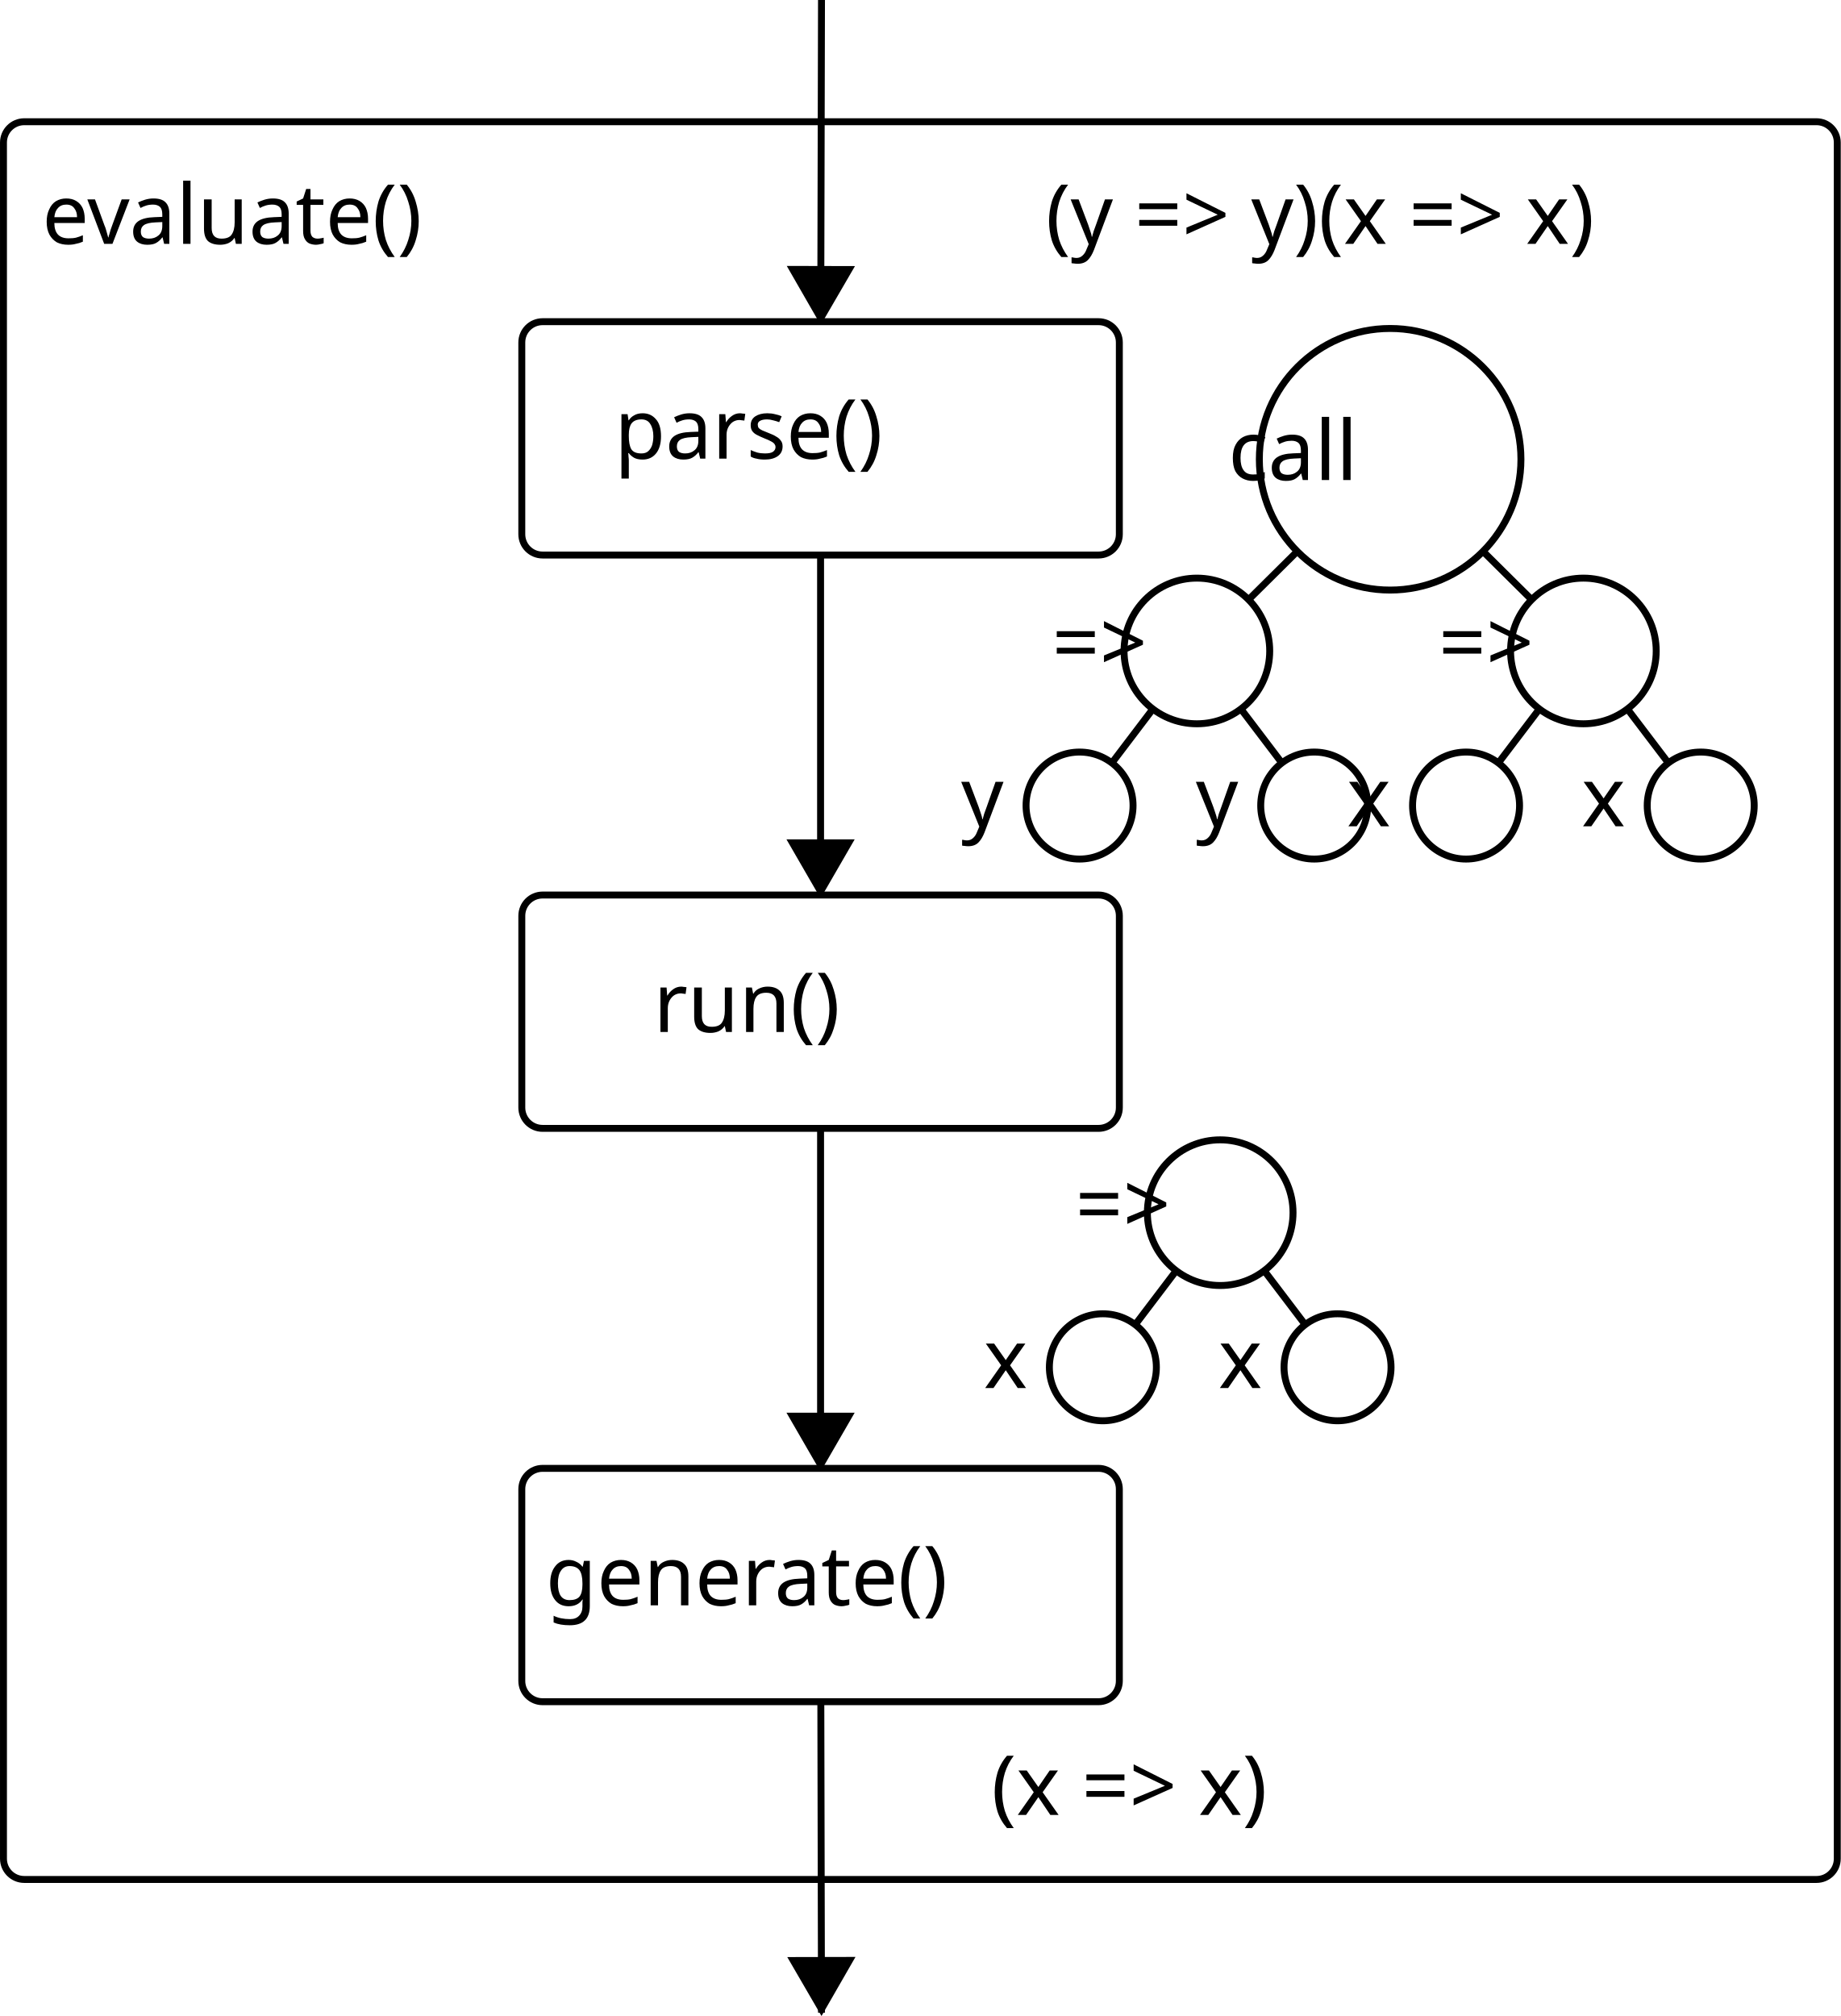
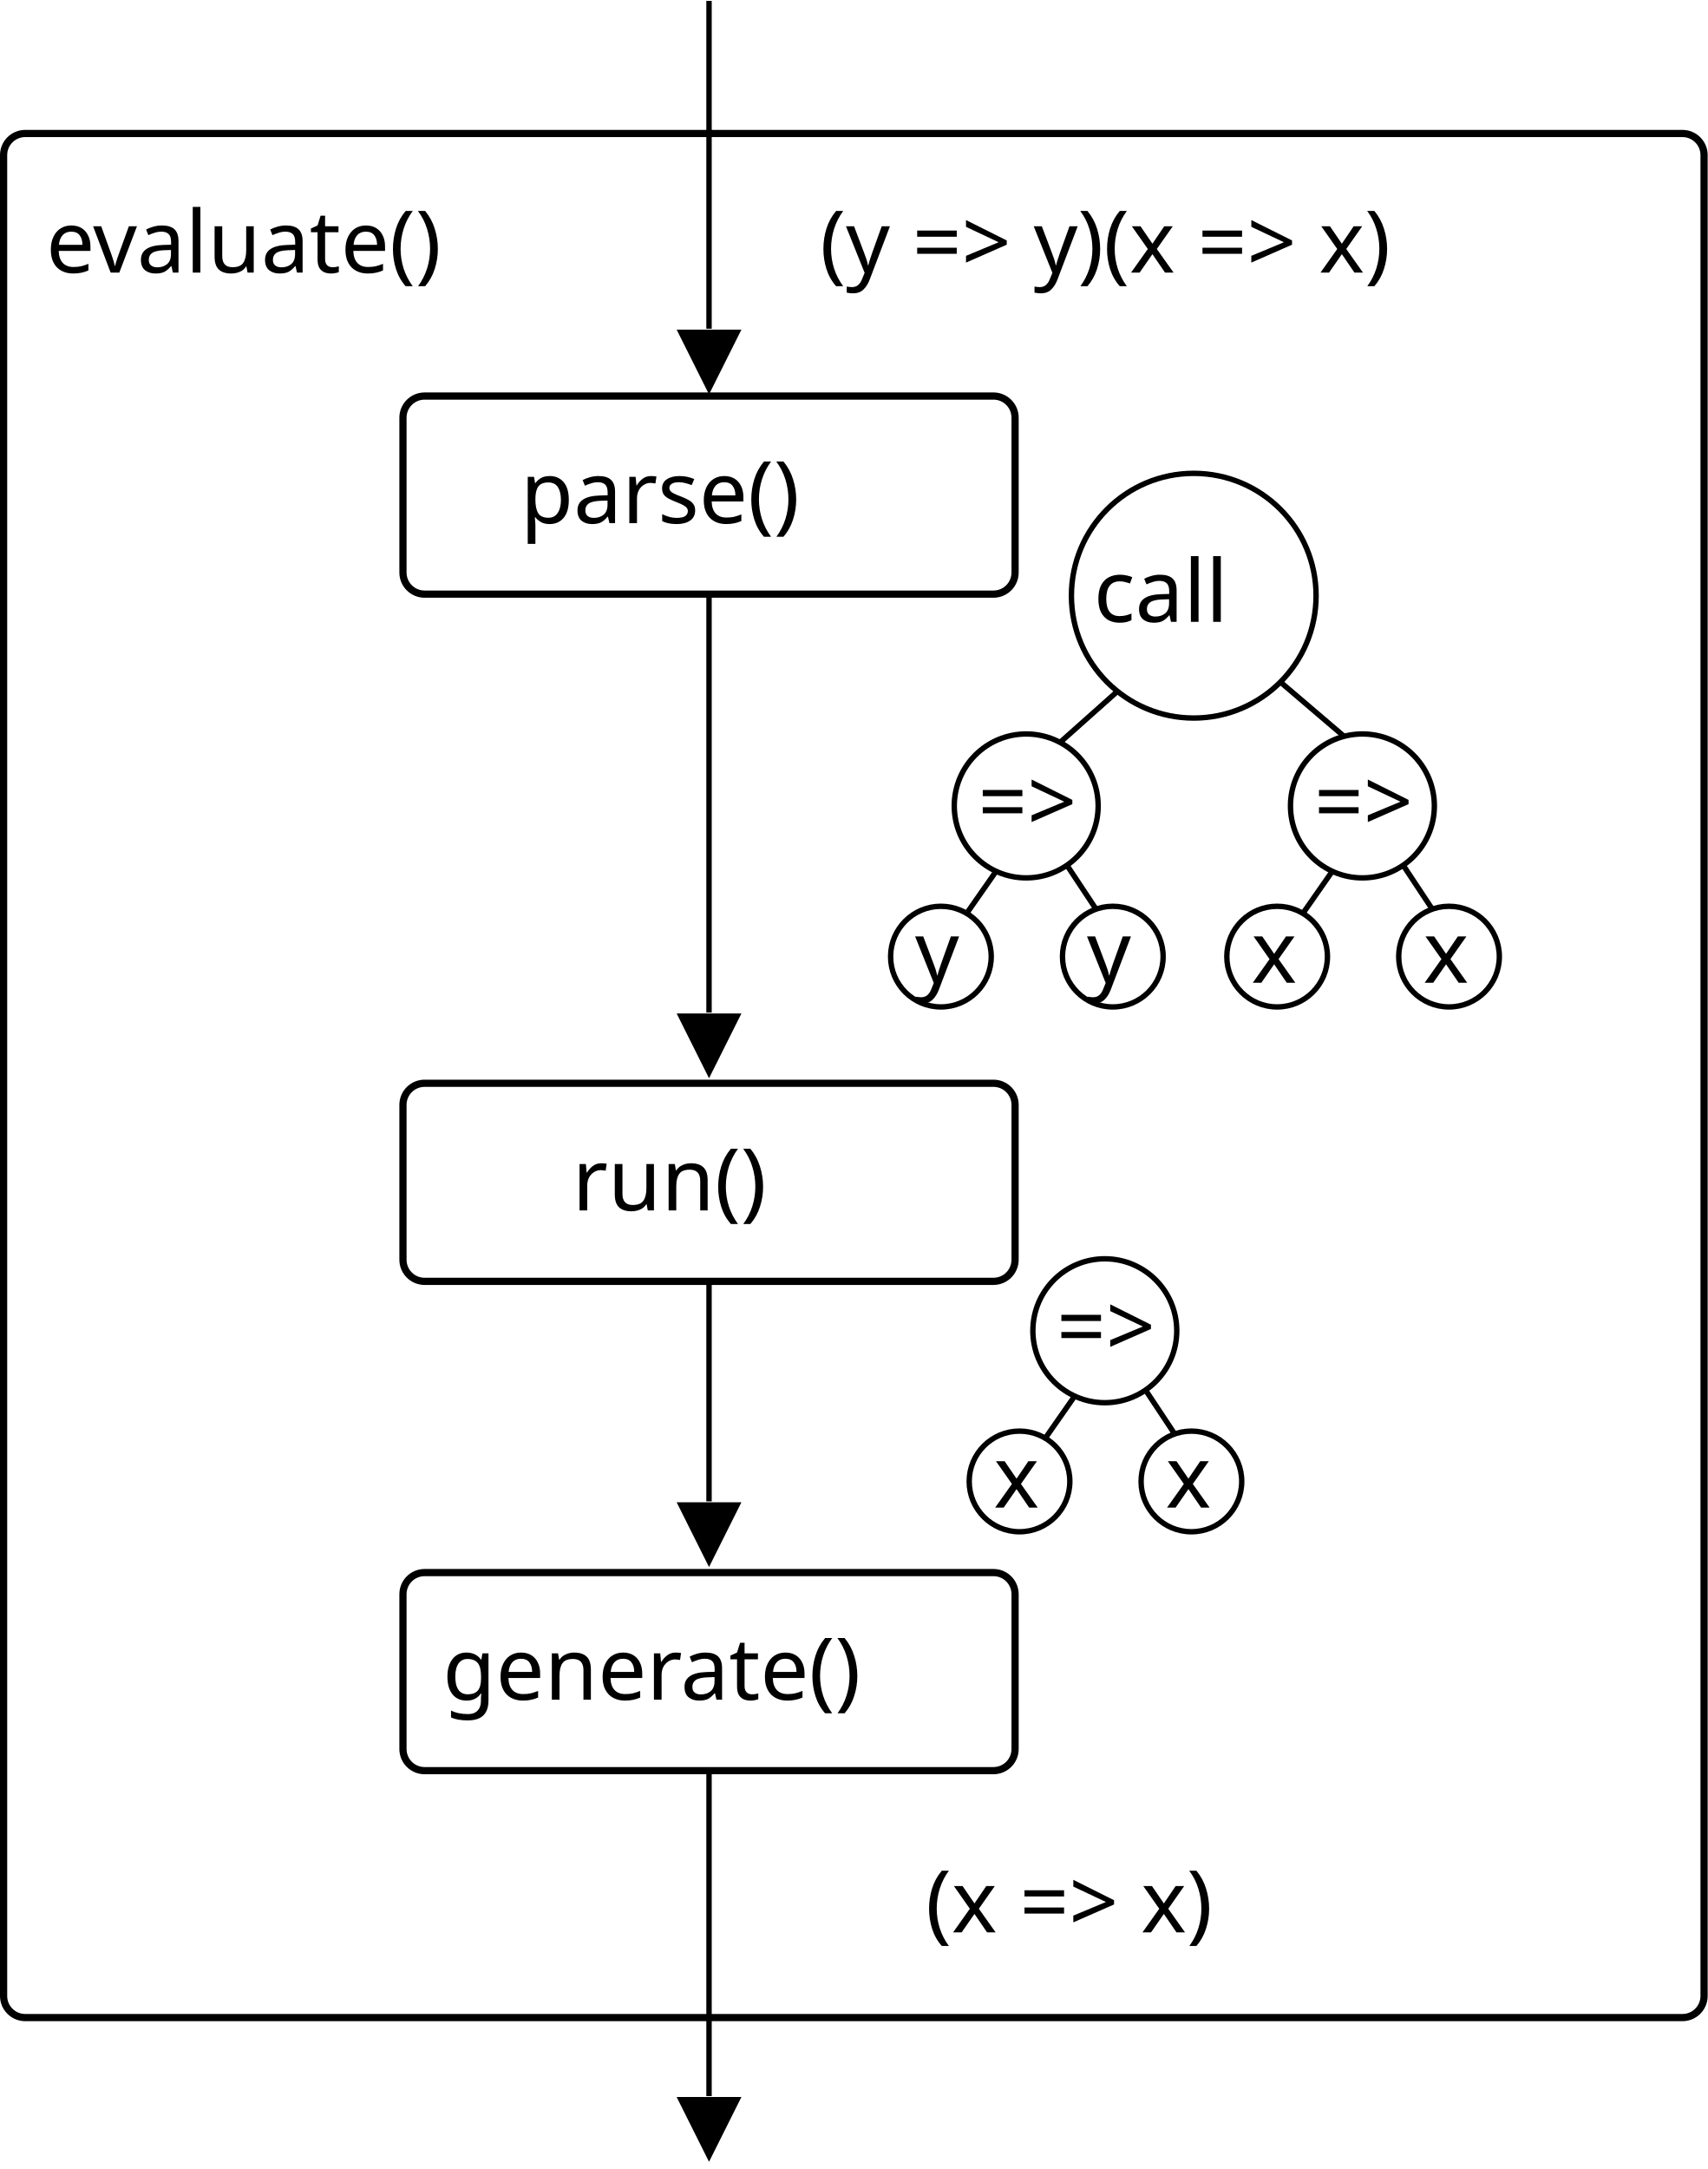
- <svg xmlns="http://www.w3.org/2000/svg" id="svg8" version="1.1" viewBox="0 0 93.796 102.726" height="102.726mm" width="93.796mm">
-   <defs id="defs2">
-     <marker style="overflow:visible" id="marker2402" refX="0" refY="0" orient="auto">
-       <path transform="matrix(0.8,0,0,0.8,-5.2,0)" style="fill:#000000;fill-opacity:1;fill-rule:evenodd;stroke:#000000;stroke-width:1pt;stroke-opacity:1" d="M 5.77,0 -2.88,5 V -5 Z" id="path2400" />
-     </marker>
-     <marker style="overflow:visible" id="marker2070" refX="0" refY="0" orient="auto">
-       <path transform="matrix(0.8,0,0,0.8,-5.2,0)" style="fill:#000000;fill-opacity:1;fill-rule:evenodd;stroke:#000000;stroke-width:1pt;stroke-opacity:1" d="M 5.77,0 -2.88,5 V -5 Z" id="path2068" />
-     </marker>
-     <marker style="overflow:visible" id="marker2030" refX="0" refY="0" orient="auto">
-       <path transform="matrix(0.8,0,0,0.8,-5.2,0)" style="fill:#000000;fill-opacity:1;fill-rule:evenodd;stroke:#000000;stroke-width:1pt;stroke-opacity:1" d="M 5.77,0 -2.88,5 V -5 Z" id="path2028" />
-     </marker>
-     <marker orient="auto" refY="0" refX="0" id="marker1183" style="overflow:visible">
-       <path id="path1181" d="M 5.77,0 -2.88,5 V -5 Z" style="fill:#000000;fill-opacity:1;fill-rule:evenodd;stroke:#000000;stroke-width:1pt;stroke-opacity:1" transform="matrix(0.8,0,0,0.8,-5.2,0)" />
-     </marker>
-   </defs>
-   <g transform="translate(-25.32416,-93.51236)" id="layer1">
-     <g transform="translate(2.025877)" id="g1504" style="stroke-width:0.353;stroke-miterlimit:4;stroke-dasharray:none">
-       <text highlight="ts" id="text1483" y="116.882" x="65.299" style="font-style:normal;font-variant:normal;font-weight:normal;font-stretch:normal;font-size:4.233px;line-height:1.25;font-family:'PT Mono';-inkscape-font-specification:'PT Mono, Normal';font-variant-ligatures:normal;font-variant-caps:normal;font-variant-numeric:normal;font-variant-east-asian:normal;text-align:center;text-anchor:middle;fill:#000000;fill-opacity:1;stroke:none;stroke-width:0.353;stroke-miterlimit:4;stroke-dasharray:none" xml:space="preserve">
-         <tspan style="font-style:normal;font-variant:normal;font-weight:normal;font-stretch:normal;font-size:4.233px;font-family:'PT Mono';-inkscape-font-specification:'PT Mono, Normal';font-variant-ligatures:normal;font-variant-caps:normal;font-variant-numeric:normal;font-variant-east-asian:normal;text-align:center;text-anchor:middle;stroke-width:0.353;stroke-miterlimit:4;stroke-dasharray:none" y="116.882" x="65.299" id="tspan1481">parse()</tspan>
-       </text>
-       <rect rx="1.058" style="fill:none;stroke:#000000;stroke-width:0.353;stroke-miterlimit:4;stroke-dasharray:none;stroke-opacity:1" y="109.904" x="49.887" height="11.89" width="30.448" id="rect1499" ry="1.058" />
+ <svg xmlns="http://www.w3.org/2000/svg" style="isolation:isolate" viewBox="565.255 317.421 237.243 301.28" width="237.243pt" height="301.28pt">
+   <g id="Group">
+     <text transform="matrix(1,0,0,1,626.758,553.513)" id="highlight=ts" style="font-family:'PT Mono';font-weight:400;font-size:12px;font-style:normal;fill:#000000;stroke:none;">generate()</text>
+     <path d="M 624.238 535.856 L 703.278 535.856 C 704.933 535.856 706.278 537.201 706.278 538.856 L 706.278 560.369 C 706.278 562.025 704.933 563.369 703.278 563.369 L 624.238 563.369 C 622.583 563.369 621.238 562.025 621.238 560.369 L 621.238 538.856 C 621.238 537.201 622.583 535.856 624.238 535.856 Z" style="fill:none;stroke:#000000;stroke-width:1;stroke-linecap:square;stroke-miterlimit:2;" />
+   </g>
+   <g id="Group">
+     <text transform="matrix(1,0,0,1,644.758,485.548)" id="highlight=ts" style="font-family:'PT Mono';font-weight:400;font-size:12px;font-style:normal;fill:#000000;stroke:none;">run()</text>
+     <path d="M 624.238 467.891 L 703.278 467.891 C 704.933 467.891 706.278 469.236 706.278 470.891 L 706.278 492.404 C 706.278 494.06 704.933 495.404 703.278 495.404 L 624.238 495.404 C 622.583 495.404 621.238 494.06 621.238 492.404 L 621.238 470.891 C 621.238 469.236 622.583 467.891 624.238 467.891 Z" style="fill:none;stroke:#000000;stroke-width:1;stroke-linecap:square;stroke-miterlimit:2;" />
+   </g>
+   <g id="Group">
+     <text transform="matrix(1,0,0,1,637.558,390.091)" id="highlight=ts" style="font-family:'PT Mono';font-weight:400;font-size:12px;font-style:normal;fill:#000000;stroke:none;">parse()</text>
+     <path d="M 624.238 372.434 L 703.278 372.434 C 704.933 372.434 706.278 373.779 706.278 375.434 L 706.278 396.947 C 706.278 398.603 704.933 399.947 703.278 399.947 L 624.238 399.947 C 622.583 399.947 621.238 398.603 621.238 396.947 L 621.238 375.434 C 621.238 373.779 622.583 372.434 624.238 372.434 Z" style="fill:none;stroke:#000000;stroke-width:1;stroke-linecap:square;stroke-miterlimit:2;" />
+   </g>
+   <line x1="663.758" y1="317.921" x2="663.758" y2="362.706" id="Path" vector-effect="non-scaling-stroke" stroke-width="1" stroke="rgb(0,0,0)" stroke-linejoin="miter" stroke-linecap="square" stroke-miterlimit="3" />
+   <path d=" M 659.258 363.206 L 663.758 372.206 L 668.258 363.206 Z " fill="rgb(0,0,0)" stroke="none" />
+   <line x1="663.758" y1="400.568" x2="663.758" y2="457.694" id="Path" vector-effect="non-scaling-stroke" stroke-width="1" stroke="rgb(0,0,0)" stroke-linejoin="miter" stroke-linecap="square" stroke-miterlimit="3" />
+   <path d=" M 659.258 458.194 L 663.758 467.194 L 668.258 458.194 Z " fill="rgb(0,0,0)" stroke="none" />
+   <line x1="663.758" y1="495.404" x2="663.758" y2="525.589" id="Path" vector-effect="non-scaling-stroke" stroke-width="1" stroke="rgb(0,0,0)" stroke-linejoin="miter" stroke-linecap="square" stroke-miterlimit="3" />
+   <path d=" M 659.258 526.089 L 663.758 535.089 L 668.258 526.089 Z " fill="rgb(0,0,0)" stroke="none" />
+   <line x1="663.758" y1="563.84" x2="663.758" y2="608.202" id="Path" vector-effect="non-scaling-stroke" stroke-width="1" stroke="rgb(0,0,0)" stroke-linejoin="miter" stroke-linecap="square" stroke-miterlimit="3" />
+   <path d=" M 659.258 608.702 L 663.758 617.702 L 668.258 608.702 Z " fill="rgb(0,0,0)" stroke="none" />
+   <g id="Group">
+     <text transform="matrix(1,0,0,1,571.662,355.287)" id="highlight=ts" style="font-family:'PT Mono';font-weight:400;font-size:12px;font-style:normal;fill:#000000;stroke:none;">evaluate()</text>
+     <path d="M 568.755 335.964 L 798.997 335.964 C 800.653 335.964 801.997 337.308 801.997 338.964 L 801.997 594.668 C 801.997 596.324 800.653 597.668 798.997 597.668 L 568.755 597.668 C 567.099 597.668 565.755 596.324 565.755 594.668 L 565.755 338.964 C 565.755 337.308 567.099 335.964 568.755 335.964 Z" style="fill:none;stroke:#000000;stroke-width:1;stroke-linecap:square;stroke-miterlimit:2;" />
+   </g>
+   <text transform="matrix(1,0,0,1,679.164,355.287)" id="highlight=js" style="font-family:'PT Mono';font-weight:400;font-size:12px;font-style:normal;fill:#000000;stroke:none;">(y =&gt; y)(x =&gt; x)</text>
+   <text transform="matrix(1,0,0,1,693.846,585.832)" id="highlight=js" style="font-family:'PT Mono';font-weight:400;font-size:12px;font-style:normal;fill:#000000;stroke:none;">(x =&gt; x)</text>
+   <g id="Group">
+     <g id="Group">
+       <text transform="matrix(1,0,0,1,703.294,526.827)" id="highlight=js" style="font-family:'PT Mono';font-weight:400;font-size:12px;font-style:normal;fill:#000000;stroke:none;">x</text>
+       <circle vector-effect="non-scaling-stroke" cx="706.894" cy="523.197" r="6.99" id="Ellipse" fill="none" stroke-width="1" stroke="rgb(0,0,0)" stroke-linejoin="miter" stroke-linecap="square" stroke-miterlimit="3" />
    </g>
-     <text highlight="ts" id="text12" y="105.936" x="39.905" style="font-style:normal;font-variant:normal;font-weight:normal;font-stretch:normal;font-size:4.233px;line-height:1.25;font-family:'PT Mono';-inkscape-font-specification:'PT Mono, Normal';font-variant-ligatures:normal;font-variant-caps:normal;font-variant-numeric:normal;font-variant-east-asian:normal;text-align:center;text-anchor:middle;fill:#000000;fill-opacity:1;stroke:none;stroke-width:0.265" xml:space="preserve">
-       <tspan style="font-style:normal;font-variant:normal;font-weight:normal;font-stretch:normal;font-size:4.233px;font-family:'PT Mono';-inkscape-font-specification:'PT Mono, Normal';font-variant-ligatures:normal;font-variant-caps:normal;font-variant-numeric:normal;font-variant-east-asian:normal;text-align:center;text-anchor:middle;stroke-width:0.265" y="105.936" x="39.905" id="tspan10">evaluate()</tspan>
-     </text>
-     <rect rx="1.058" style="fill:none;stroke:#000000;stroke-width:0.353;stroke-miterlimit:4;stroke-dasharray:none;stroke-opacity:1" y="99.715" x="25.501" height="89.566" width="93.443" id="rect14" ry="1.058" />
-     <text highlight="js" xml:space="preserve" style="font-style:normal;font-variant:normal;font-weight:normal;font-stretch:normal;font-size:4.233px;line-height:1.25;font-family:'PT Mono';-inkscape-font-specification:'PT Mono, Normal';font-variant-ligatures:normal;font-variant-caps:normal;font-variant-numeric:normal;font-variant-east-asian:normal;text-align:center;text-anchor:middle;fill:#000000;fill-opacity:1;stroke:none;stroke-width:0.265" x="95.342" y="105.936" id="text1473">
-       <tspan id="tspan1471" x="95.342" y="105.936" style="font-style:normal;font-variant:normal;font-weight:normal;font-stretch:normal;font-size:4.233px;font-family:'PT Mono';-inkscape-font-specification:'PT Mono, Normal';font-variant-ligatures:normal;font-variant-caps:normal;font-variant-numeric:normal;font-variant-east-asian:normal;text-align:center;text-anchor:middle;stroke-width:0.265">(y =&gt; y)(x =&gt; x)</tspan>
-     </text>
-     <g transform="translate(-2.532347,7.023143)" id="g1514" style="stroke-width:0.353;stroke-miterlimit:4;stroke-dasharray:none">
-       <rect rx="1.058" style="fill:none;stroke:#000000;stroke-width:0.353;stroke-miterlimit:4;stroke-dasharray:none;stroke-opacity:1" y="161.31" x="54.445" height="11.89" width="30.448" id="rect1491" ry="1.058" />
-       <text highlight="ts" id="text1495" y="168.288" x="69.755" style="font-style:normal;font-variant:normal;font-weight:normal;font-stretch:normal;font-size:4.233px;line-height:1.25;font-family:'PT Mono';-inkscape-font-specification:'PT Mono, Normal';font-variant-ligatures:normal;font-variant-caps:normal;font-variant-numeric:normal;font-variant-east-asian:normal;text-align:center;text-anchor:middle;fill:#000000;fill-opacity:1;stroke:none;stroke-width:0.353;stroke-miterlimit:4;stroke-dasharray:none" xml:space="preserve">
-         <tspan style="font-style:normal;font-variant:normal;font-weight:normal;font-stretch:normal;font-size:4.233px;font-family:'PT Mono';-inkscape-font-specification:'PT Mono, Normal';font-variant-ligatures:normal;font-variant-caps:normal;font-variant-numeric:normal;font-variant-east-asian:normal;text-align:center;text-anchor:middle;stroke-width:0.353;stroke-miterlimit:4;stroke-dasharray:none" y="168.288" x="69.755" id="tspan1493">generate()</tspan>
-       </text>
+     <g id="Group">
+       <text transform="matrix(1,0,0,1,712.039,505.895)" id="highlight=js" style="font-family:'PT Mono';font-weight:400;font-size:12px;font-style:normal;fill:#000000;stroke:none;">=&gt;</text>
+       <circle vector-effect="non-scaling-stroke" cx="718.744" cy="502.265" r="9.995" id="Ellipse" fill="none" stroke-width="1" stroke="rgb(0,0,0)" stroke-linejoin="miter" stroke-linecap="square" stroke-miterlimit="3" />
    </g>
-     <g transform="translate(2.532347,5.410836)" id="g1509" style="stroke-width:0.353;stroke-miterlimit:4;stroke-dasharray:none">
-       <text xml:space="preserve" style="font-style:normal;font-variant:normal;font-weight:normal;font-stretch:normal;font-size:4.233px;line-height:1.25;font-family:'PT Mono';-inkscape-font-specification:'PT Mono, Normal';font-variant-ligatures:normal;font-variant-caps:normal;font-variant-numeric:normal;font-variant-east-asian:normal;text-align:center;text-anchor:middle;fill:#000000;fill-opacity:1;stroke:none;stroke-width:0.353;stroke-miterlimit:4;stroke-dasharray:none" x="64.697" y="140.686" id="text1489" highlight="ts">
-         <tspan id="tspan1487" x="64.697" y="140.686" style="font-style:normal;font-variant:normal;font-weight:normal;font-stretch:normal;font-size:4.233px;font-family:'PT Mono';-inkscape-font-specification:'PT Mono, Normal';font-variant-ligatures:normal;font-variant-caps:normal;font-variant-numeric:normal;font-variant-east-asian:normal;text-align:center;text-anchor:middle;stroke-width:0.353;stroke-miterlimit:4;stroke-dasharray:none">run()</tspan>
-       </text>
-       <rect id="rect1497" width="30.448" height="11.89" x="49.381" y="133.708" style="fill:none;stroke:#000000;stroke-width:0.353;stroke-miterlimit:4;stroke-dasharray:none;stroke-opacity:1" rx="1.058" ry="1.058" />
+     <g id="Group">
+       <text transform="matrix(1,0,0,1,727.174,526.827)" id="highlight=js" style="font-family:'PT Mono';font-weight:400;font-size:12px;font-style:normal;fill:#000000;stroke:none;">x</text>
+       <circle vector-effect="non-scaling-stroke" cx="730.774" cy="523.197" r="6.99" id="Ellipse" fill="none" stroke-width="1" stroke="rgb(0,0,0)" stroke-linejoin="miter" stroke-linecap="square" stroke-miterlimit="3" />
    </g>
-     <path id="path1524" d="m 67.184,93.513 -0.039,16.391" style="fill:none;fill-rule:evenodd;stroke:#000000;stroke-width:0.353;stroke-linecap:butt;stroke-linejoin:miter;stroke-miterlimit:4;stroke-dasharray:none;stroke-opacity:1;marker-end:url(#marker2070)" />
-     <path id="path1526" d="m 67.137,121.794 v 17.325" style="fill:none;fill-rule:evenodd;stroke:#000000;stroke-width:0.353;stroke-linecap:butt;stroke-linejoin:miter;stroke-miterlimit:4;stroke-dasharray:none;stroke-opacity:1;marker-end:url(#marker2030)" />
-     <path id="path1528" d="m 67.137,151.009 v 17.325" style="fill:none;fill-rule:evenodd;stroke:#000000;stroke-width:0.353;stroke-linecap:butt;stroke-linejoin:miter;stroke-miterlimit:4;stroke-dasharray:none;stroke-opacity:1;marker-end:url(#marker1183)" />
-     <path id="path1530" d="m 67.15,180.224 0.034,15.845" style="fill:none;fill-rule:evenodd;stroke:#000000;stroke-width:0.353;stroke-linecap:butt;stroke-linejoin:miter;stroke-miterlimit:4;stroke-dasharray:none;stroke-opacity:1;marker-end:url(#marker2402)" />
-     <text id="text2398" y="185.99" x="85.622" style="font-style:normal;font-variant:normal;font-weight:normal;font-stretch:normal;font-size:4.233px;line-height:1.25;font-family:'PT Mono';-inkscape-font-specification:'PT Mono, Normal';font-variant-ligatures:normal;font-variant-caps:normal;font-variant-numeric:normal;font-variant-east-asian:normal;text-align:center;text-anchor:middle;fill:#000000;fill-opacity:1;stroke:none;stroke-width:0.265" xml:space="preserve" highlight="js">
-       <tspan style="font-style:normal;font-variant:normal;font-weight:normal;font-stretch:normal;font-size:4.233px;font-family:'PT Mono';-inkscape-font-specification:'PT Mono, Normal';font-variant-ligatures:normal;font-variant-caps:normal;font-variant-numeric:normal;font-variant-east-asian:normal;text-align:center;text-anchor:middle;stroke-width:0.265" y="185.99" x="85.622" id="tspan2396">(x =&gt; x)</tspan>
-     </text>
-     <g id="g2682" transform="translate(-33.18538,11.02294)">
-       <g id="g2451">
-         <circle style="fill:none;stroke:#000000;stroke-width:0.353;stroke-miterlimit:4;stroke-dasharray:none;stroke-opacity:1" id="path2442" cx="113.519" cy="123.537" r="2.726" />
-         <text id="text2446" y="124.595" x="113.519" style="font-style:normal;font-variant:normal;font-weight:normal;font-stretch:normal;font-size:4.233px;line-height:1.25;font-family:'PT Mono';-inkscape-font-specification:'PT Mono, Normal';font-variant-ligatures:normal;font-variant-caps:normal;font-variant-numeric:normal;font-variant-east-asian:normal;text-align:center;text-anchor:middle;fill:#000000;fill-opacity:1;stroke:none;stroke-width:0.265" xml:space="preserve" highlight="js">
-           <tspan style="font-style:normal;font-variant:normal;font-weight:normal;font-stretch:normal;font-size:4.233px;font-family:'PT Mono';-inkscape-font-specification:'PT Mono, Normal';font-variant-ligatures:normal;font-variant-caps:normal;font-variant-numeric:normal;font-variant-east-asian:normal;text-align:center;text-anchor:middle;stroke-width:0.265" y="124.595" x="113.519" id="tspan2444">y</tspan>
-         </text>
+     <line x1="710.571" y1="517.055" x2="714.404" y2="511.564" id="Path" vector-effect="non-scaling-stroke" stroke-width="1" stroke="rgb(0,0,0)" stroke-linejoin="miter" stroke-linecap="square" stroke-miterlimit="3" />
+     <line x1="724.557" y1="510.735" x2="728.183" y2="516.207" id="Path" vector-effect="non-scaling-stroke" stroke-width="1" stroke="rgb(0,0,0)" stroke-linejoin="miter" stroke-linecap="square" stroke-miterlimit="3" />
+   </g>
+   <g id="Group">
+     <g id="Group">
+       <g id="Group">
+         <text transform="matrix(1,0,0,1,739.084,453.928)" id="highlight=js" style="font-family:'PT Mono';font-weight:400;font-size:12px;font-style:normal;fill:#000000;stroke:none;">x</text>
+         <circle vector-effect="non-scaling-stroke" cx="742.684" cy="450.297" r="6.99" id="Ellipse" fill="none" stroke-width="1" stroke="rgb(0,0,0)" stroke-linejoin="miter" stroke-linecap="square" stroke-miterlimit="3" />
      </g>
-       <g transform="translate(11.95736)" id="g2467">
-         <circle style="fill:none;stroke:#000000;stroke-width:0.353;stroke-miterlimit:4;stroke-dasharray:none;stroke-opacity:1" id="circle2461" cx="113.519" cy="123.537" r="2.726" />
-         <text id="text2465" y="124.595" x="113.519" style="font-style:normal;font-variant:normal;font-weight:normal;font-stretch:normal;font-size:4.233px;line-height:1.25;font-family:'PT Mono';-inkscape-font-specification:'PT Mono, Normal';font-variant-ligatures:normal;font-variant-caps:normal;font-variant-numeric:normal;font-variant-east-asian:normal;text-align:center;text-anchor:middle;fill:#000000;fill-opacity:1;stroke:none;stroke-width:0.265" xml:space="preserve" highlight="js">
-           <tspan style="font-style:normal;font-variant:normal;font-weight:normal;font-stretch:normal;font-size:4.233px;font-family:'PT Mono';-inkscape-font-specification:'PT Mono, Normal';font-variant-ligatures:normal;font-variant-caps:normal;font-variant-numeric:normal;font-variant-east-asian:normal;text-align:center;text-anchor:middle;stroke-width:0.265" y="124.595" x="113.519" id="tspan2463">y</tspan>
-         </text>
+       <g id="Group">
+         <text transform="matrix(1,0,0,1,747.828,432.996)" id="highlight=js" style="font-family:'PT Mono';font-weight:400;font-size:12px;font-style:normal;fill:#000000;stroke:none;">=&gt;</text>
+         <circle vector-effect="non-scaling-stroke" cx="754.533" cy="429.366" r="9.995" id="Ellipse" fill="none" stroke-width="1" stroke="rgb(0,0,0)" stroke-linejoin="miter" stroke-linecap="square" stroke-miterlimit="3" />
      </g>
-       <g transform="translate(5.978681,-7.877795)" id="g2475">
-         <circle style="fill:none;stroke:#000000;stroke-width:0.353;stroke-miterlimit:4;stroke-dasharray:none;stroke-opacity:1" id="circle2469" cx="113.519" cy="123.537" r="3.711" />
-         <text id="text2473" y="124.595" x="113.519" style="font-style:normal;font-variant:normal;font-weight:normal;font-stretch:normal;font-size:4.233px;line-height:1.25;font-family:'PT Mono';-inkscape-font-specification:'PT Mono, Normal';font-variant-ligatures:normal;font-variant-caps:normal;font-variant-numeric:normal;font-variant-east-asian:normal;text-align:center;text-anchor:middle;fill:#000000;fill-opacity:1;stroke:none;stroke-width:0.265" xml:space="preserve" highlight="js">
-           <tspan style="font-style:normal;font-variant:normal;font-weight:normal;font-stretch:normal;font-size:4.233px;font-family:'PT Mono';-inkscape-font-specification:'PT Mono, Normal';font-variant-ligatures:normal;font-variant-caps:normal;font-variant-numeric:normal;font-variant-east-asian:normal;text-align:center;text-anchor:middle;stroke-width:0.265" y="124.595" x="113.519" id="tspan2471">=&gt;</tspan>
-         </text>
+       <g id="Group">
+         <text transform="matrix(1,0,0,1,762.964,453.928)" id="highlight=js" style="font-family:'PT Mono';font-weight:400;font-size:12px;font-style:normal;fill:#000000;stroke:none;">x</text>
+         <circle vector-effect="non-scaling-stroke" cx="766.564" cy="450.297" r="6.99" id="Ellipse" fill="none" stroke-width="1" stroke="rgb(0,0,0)" stroke-linejoin="miter" stroke-linecap="square" stroke-miterlimit="3" />
      </g>
-       <path id="path2514" d="m 115.167,121.366 2.088,-2.751" style="fill:none;fill-rule:evenodd;stroke:#000000;stroke-width:0.353;stroke-linecap:butt;stroke-linejoin:miter;stroke-opacity:1" />
-       <path id="path2516" d="m 123.829,121.366 -2.088,-2.751" style="fill:none;fill-rule:evenodd;stroke:#000000;stroke-width:0.353;stroke-linecap:butt;stroke-linejoin:miter;stroke-opacity:1" />
-       <g transform="translate(19.69449)" id="g2552">
-         <circle style="fill:none;stroke:#000000;stroke-width:0.353;stroke-miterlimit:4;stroke-dasharray:none;stroke-opacity:1" id="circle2546" cx="113.519" cy="123.537" r="2.726" />
-         <text id="text2550" y="124.595" x="113.519" style="font-style:normal;font-variant:normal;font-weight:normal;font-stretch:normal;font-size:4.233px;line-height:1.25;font-family:'PT Mono';-inkscape-font-specification:'PT Mono, Normal';font-variant-ligatures:normal;font-variant-caps:normal;font-variant-numeric:normal;font-variant-east-asian:normal;text-align:center;text-anchor:middle;fill:#000000;fill-opacity:1;stroke:none;stroke-width:0.265" xml:space="preserve" highlight="js">
-           <tspan style="font-style:normal;font-variant:normal;font-weight:normal;font-stretch:normal;font-size:4.233px;font-family:'PT Mono';-inkscape-font-specification:'PT Mono, Normal';font-variant-ligatures:normal;font-variant-caps:normal;font-variant-numeric:normal;font-variant-east-asian:normal;text-align:center;text-anchor:middle;stroke-width:0.265" y="124.595" x="113.519" id="tspan2548">x</tspan>
-         </text>
+       <line x1="746.36" y1="444.155" x2="750.193" y2="438.664" id="Path" vector-effect="non-scaling-stroke" stroke-width="1" stroke="rgb(0,0,0)" stroke-linejoin="miter" stroke-linecap="square" stroke-miterlimit="3" />
+       <line x1="760.346" y1="437.835" x2="763.973" y2="443.308" id="Path" vector-effect="non-scaling-stroke" stroke-width="1" stroke="rgb(0,0,0)" stroke-linejoin="miter" stroke-linecap="square" stroke-miterlimit="3" />
+     </g>
+     <g id="Group">
+       <g id="Group">
+         <text transform="matrix(1,0,0,1,692.374,453.928)" id="highlight=js" style="font-family:'PT Mono';font-weight:400;font-size:12px;font-style:normal;fill:#000000;stroke:none;">y</text>
+         <circle vector-effect="non-scaling-stroke" cx="695.974" cy="450.297" r="6.99" id="Ellipse" fill="none" stroke-width="1" stroke="rgb(0,0,0)" stroke-linejoin="miter" stroke-linecap="square" stroke-miterlimit="3" />
      </g>
-       <g id="g2560" transform="translate(31.65186)">
-         <circle r="2.726" cy="123.537" cx="113.519" id="circle2554" style="fill:none;stroke:#000000;stroke-width:0.353;stroke-miterlimit:4;stroke-dasharray:none;stroke-opacity:1" />
-         <text highlight="js" xml:space="preserve" style="font-style:normal;font-variant:normal;font-weight:normal;font-stretch:normal;font-size:4.233px;line-height:1.25;font-family:'PT Mono';-inkscape-font-specification:'PT Mono, Normal';font-variant-ligatures:normal;font-variant-caps:normal;font-variant-numeric:normal;font-variant-east-asian:normal;text-align:center;text-anchor:middle;fill:#000000;fill-opacity:1;stroke:none;stroke-width:0.265" x="113.519" y="124.595" id="text2558">
-           <tspan id="tspan2556" x="113.519" y="124.595" style="font-style:normal;font-variant:normal;font-weight:normal;font-stretch:normal;font-size:4.233px;font-family:'PT Mono';-inkscape-font-specification:'PT Mono, Normal';font-variant-ligatures:normal;font-variant-caps:normal;font-variant-numeric:normal;font-variant-east-asian:normal;text-align:center;text-anchor:middle;stroke-width:0.265">x</tspan>
-         </text>
+       <g id="Group">
+         <text transform="matrix(1,0,0,1,701.118,432.996)" id="highlight=js" style="font-family:'PT Mono';font-weight:400;font-size:12px;font-style:normal;fill:#000000;stroke:none;">=&gt;</text>
+         <circle vector-effect="non-scaling-stroke" cx="707.824" cy="429.366" r="9.995" id="Ellipse" fill="none" stroke-width="1" stroke="rgb(0,0,0)" stroke-linejoin="miter" stroke-linecap="square" stroke-miterlimit="3" />
      </g>
-       <g id="g2568" transform="translate(25.67318,-7.877795)">
-         <circle r="3.711" cy="123.537" cx="113.519" id="circle2562" style="fill:none;stroke:#000000;stroke-width:0.353;stroke-miterlimit:4;stroke-dasharray:none;stroke-opacity:1" />
-         <text highlight="js" xml:space="preserve" style="font-style:normal;font-variant:normal;font-weight:normal;font-stretch:normal;font-size:4.233px;line-height:1.25;font-family:'PT Mono';-inkscape-font-specification:'PT Mono, Normal';font-variant-ligatures:normal;font-variant-caps:normal;font-variant-numeric:normal;font-variant-east-asian:normal;text-align:center;text-anchor:middle;fill:#000000;fill-opacity:1;stroke:none;stroke-width:0.265" x="113.519" y="124.595" id="text2566">
-           <tspan id="tspan2564" x="113.519" y="124.595" style="font-style:normal;font-variant:normal;font-weight:normal;font-stretch:normal;font-size:4.233px;font-family:'PT Mono';-inkscape-font-specification:'PT Mono, Normal';font-variant-ligatures:normal;font-variant-caps:normal;font-variant-numeric:normal;font-variant-east-asian:normal;text-align:center;text-anchor:middle;stroke-width:0.265">=&gt;</tspan>
-         </text>
+       <g id="Group">
+         <text transform="matrix(1,0,0,1,716.254,453.928)" id="highlight=js" style="font-family:'PT Mono';font-weight:400;font-size:12px;font-style:normal;fill:#000000;stroke:none;">y</text>
+         <circle vector-effect="non-scaling-stroke" cx="719.854" cy="450.297" r="6.99" id="Ellipse" fill="none" stroke-width="1" stroke="rgb(0,0,0)" stroke-linejoin="miter" stroke-linecap="square" stroke-miterlimit="3" />
      </g>
-       <path style="fill:none;fill-rule:evenodd;stroke:#000000;stroke-width:0.353;stroke-linecap:butt;stroke-linejoin:miter;stroke-opacity:1" d="m 143.523,121.366 -2.088,-2.751" id="path2602" />
-       <g id="g2568-3" transform="translate(15.82593,-17.64528)">
-         <circle r="6.665" cy="123.537" cx="113.519" id="circle2562-8" style="fill:none;stroke:#000000;stroke-width:0.353;stroke-miterlimit:4;stroke-dasharray:none;stroke-opacity:1" />
-         <text highlight="js" xml:space="preserve" style="font-style:normal;font-variant:normal;font-weight:normal;font-stretch:normal;font-size:4.233px;line-height:1.25;font-family:'PT Mono';-inkscape-font-specification:'PT Mono, Normal';font-variant-ligatures:normal;font-variant-caps:normal;font-variant-numeric:normal;font-variant-east-asian:normal;text-align:center;text-anchor:middle;fill:#000000;fill-opacity:1;stroke:none;stroke-width:0.265" x="113.519" y="124.595" id="text2566-0">
-           <tspan id="tspan2564-5" x="113.519" y="124.595" style="font-style:normal;font-variant:normal;font-weight:normal;font-stretch:normal;font-size:4.233px;font-family:'PT Mono';-inkscape-font-specification:'PT Mono, Normal';font-variant-ligatures:normal;font-variant-caps:normal;font-variant-numeric:normal;font-variant-east-asian:normal;text-align:center;text-anchor:middle;stroke-width:0.265">call</tspan>
-         </text>
+       <line x1="699.65" y1="444.155" x2="703.484" y2="438.664" id="Path" vector-effect="non-scaling-stroke" stroke-width="1" stroke="rgb(0,0,0)" stroke-linejoin="miter" stroke-linecap="square" stroke-miterlimit="3" />
+       <line x1="713.637" y1="437.835" x2="717.263" y2="443.308" id="Path" vector-effect="non-scaling-stroke" stroke-width="1" stroke="rgb(0,0,0)" stroke-linejoin="miter" stroke-linecap="square" stroke-miterlimit="3" />
+     </g>
+     <g id="Group">
+       <g id="Group">
+         <text transform="matrix(1,0,0,1,717.195,403.796)" id="Text" style="font-family:'PT Mono';font-weight:400;font-size:12px;font-style:normal;fill:#000000;stroke:none;">call</text>
+         <circle vector-effect="non-scaling-stroke" cx="731.1" cy="400.165" r="16.995" id="Ellipse" fill="none" stroke-width="1" stroke="rgb(0,0,0)" stroke-linejoin="miter" stroke-linecap="square" stroke-miterlimit="3" />
      </g>
-       <path id="path2640" d="m 122.132,113.046 2.481,-2.461" style="fill:none;fill-rule:evenodd;stroke:#000000;stroke-width:0.353;stroke-linecap:butt;stroke-linejoin:miter;stroke-opacity:1" />
-       <path id="path2642" d="m 134.077,110.585 2.481,2.461" style="fill:none;fill-rule:evenodd;stroke:#000000;stroke-width:0.353;stroke-linecap:butt;stroke-linejoin:miter;stroke-opacity:1" />
-       <path style="fill:none;fill-rule:evenodd;stroke:#000000;stroke-width:0.353;stroke-linecap:butt;stroke-linejoin:miter;stroke-opacity:1" d="m 136.949,118.615 -2.088,2.751" id="path983" />
    </g>
-     <g id="g2772" transform="translate(-89.55594,37.66653)">
-       <g transform="translate(57.55877,1.978871)" id="g2544-0">
-         <circle r="2.726" cy="123.537" cx="113.519" id="circle2538-0" style="fill:none;stroke:#000000;stroke-width:0.353;stroke-miterlimit:4;stroke-dasharray:none;stroke-opacity:1" />
-         <text highlight="js" xml:space="preserve" style="font-style:normal;font-variant:normal;font-weight:normal;font-stretch:normal;font-size:4.233px;line-height:1.25;font-family:'PT Mono';-inkscape-font-specification:'PT Mono, Normal';font-variant-ligatures:normal;font-variant-caps:normal;font-variant-numeric:normal;font-variant-east-asian:normal;text-align:center;text-anchor:middle;fill:#000000;fill-opacity:1;stroke:none;stroke-width:0.265" x="113.519" y="124.595" id="text2542-8">
-           <tspan id="tspan2540-5" x="113.519" y="124.595" style="font-style:normal;font-variant:normal;font-weight:normal;font-stretch:normal;font-size:4.233px;font-family:'PT Mono';-inkscape-font-specification:'PT Mono, Normal';font-variant-ligatures:normal;font-variant-caps:normal;font-variant-numeric:normal;font-variant-east-asian:normal;text-align:center;text-anchor:middle;stroke-width:0.265">x</tspan>
-         </text>
-       </g>
-       <g id="g2560-8" transform="translate(69.51613,1.978871)">
-         <circle r="2.726" cy="123.537" cx="113.519" id="circle2554-5" style="fill:none;stroke:#000000;stroke-width:0.353;stroke-miterlimit:4;stroke-dasharray:none;stroke-opacity:1" />
-         <text highlight="js" xml:space="preserve" style="font-style:normal;font-variant:normal;font-weight:normal;font-stretch:normal;font-size:4.233px;line-height:1.25;font-family:'PT Mono';-inkscape-font-specification:'PT Mono, Normal';font-variant-ligatures:normal;font-variant-caps:normal;font-variant-numeric:normal;font-variant-east-asian:normal;text-align:center;text-anchor:middle;fill:#000000;fill-opacity:1;stroke:none;stroke-width:0.265" x="113.519" y="124.595" id="text2558-0">
-           <tspan id="tspan2556-4" x="113.519" y="124.595" style="font-style:normal;font-variant:normal;font-weight:normal;font-stretch:normal;font-size:4.233px;font-family:'PT Mono';-inkscape-font-specification:'PT Mono, Normal';font-variant-ligatures:normal;font-variant-caps:normal;font-variant-numeric:normal;font-variant-east-asian:normal;text-align:center;text-anchor:middle;stroke-width:0.265">x</tspan>
-         </text>
-       </g>
-       <g id="g2568-8" transform="translate(63.53745,-5.898926)">
-         <circle r="3.711" cy="123.537" cx="113.519" id="circle2562-0" style="fill:none;stroke:#000000;stroke-width:0.353;stroke-miterlimit:4;stroke-dasharray:none;stroke-opacity:1" />
-         <text highlight="js" xml:space="preserve" style="font-style:normal;font-variant:normal;font-weight:normal;font-stretch:normal;font-size:4.233px;line-height:1.25;font-family:'PT Mono';-inkscape-font-specification:'PT Mono, Normal';font-variant-ligatures:normal;font-variant-caps:normal;font-variant-numeric:normal;font-variant-east-asian:normal;text-align:center;text-anchor:middle;fill:#000000;fill-opacity:1;stroke:none;stroke-width:0.265" x="113.519" y="124.595" id="text2566-1">
-           <tspan id="tspan2564-6" x="113.519" y="124.595" style="font-style:normal;font-variant:normal;font-weight:normal;font-stretch:normal;font-size:4.233px;font-family:'PT Mono';-inkscape-font-specification:'PT Mono, Normal';font-variant-ligatures:normal;font-variant-caps:normal;font-variant-numeric:normal;font-variant-east-asian:normal;text-align:center;text-anchor:middle;stroke-width:0.265">=&gt;</tspan>
-         </text>
-       </g>
-       <path id="path2750" d="m 172.726,123.345 2.088,-2.751" style="fill:none;fill-rule:evenodd;stroke:#000000;stroke-width:0.353;stroke-linecap:butt;stroke-linejoin:miter;stroke-opacity:1" />
-       <path id="path2752" d="m 181.388,123.345 -2.088,-2.751" style="fill:none;fill-rule:evenodd;stroke:#000000;stroke-width:0.353;stroke-linecap:butt;stroke-linejoin:miter;stroke-opacity:1" />
-     </g>
+     <line x1="712.919" y1="420.197" x2="720.03" y2="413.865" id="Path" vector-effect="non-scaling-stroke" stroke-width="1" stroke="rgb(0,0,0)" stroke-linejoin="miter" stroke-linecap="square" stroke-miterlimit="3" />
+     <line x1="743.313" y1="412.307" x2="751.593" y2="419.371" id="Path" vector-effect="non-scaling-stroke" stroke-width="1" stroke="rgb(0,0,0)" stroke-linejoin="miter" stroke-linecap="square" stroke-miterlimit="3" />
  </g>
</svg>
